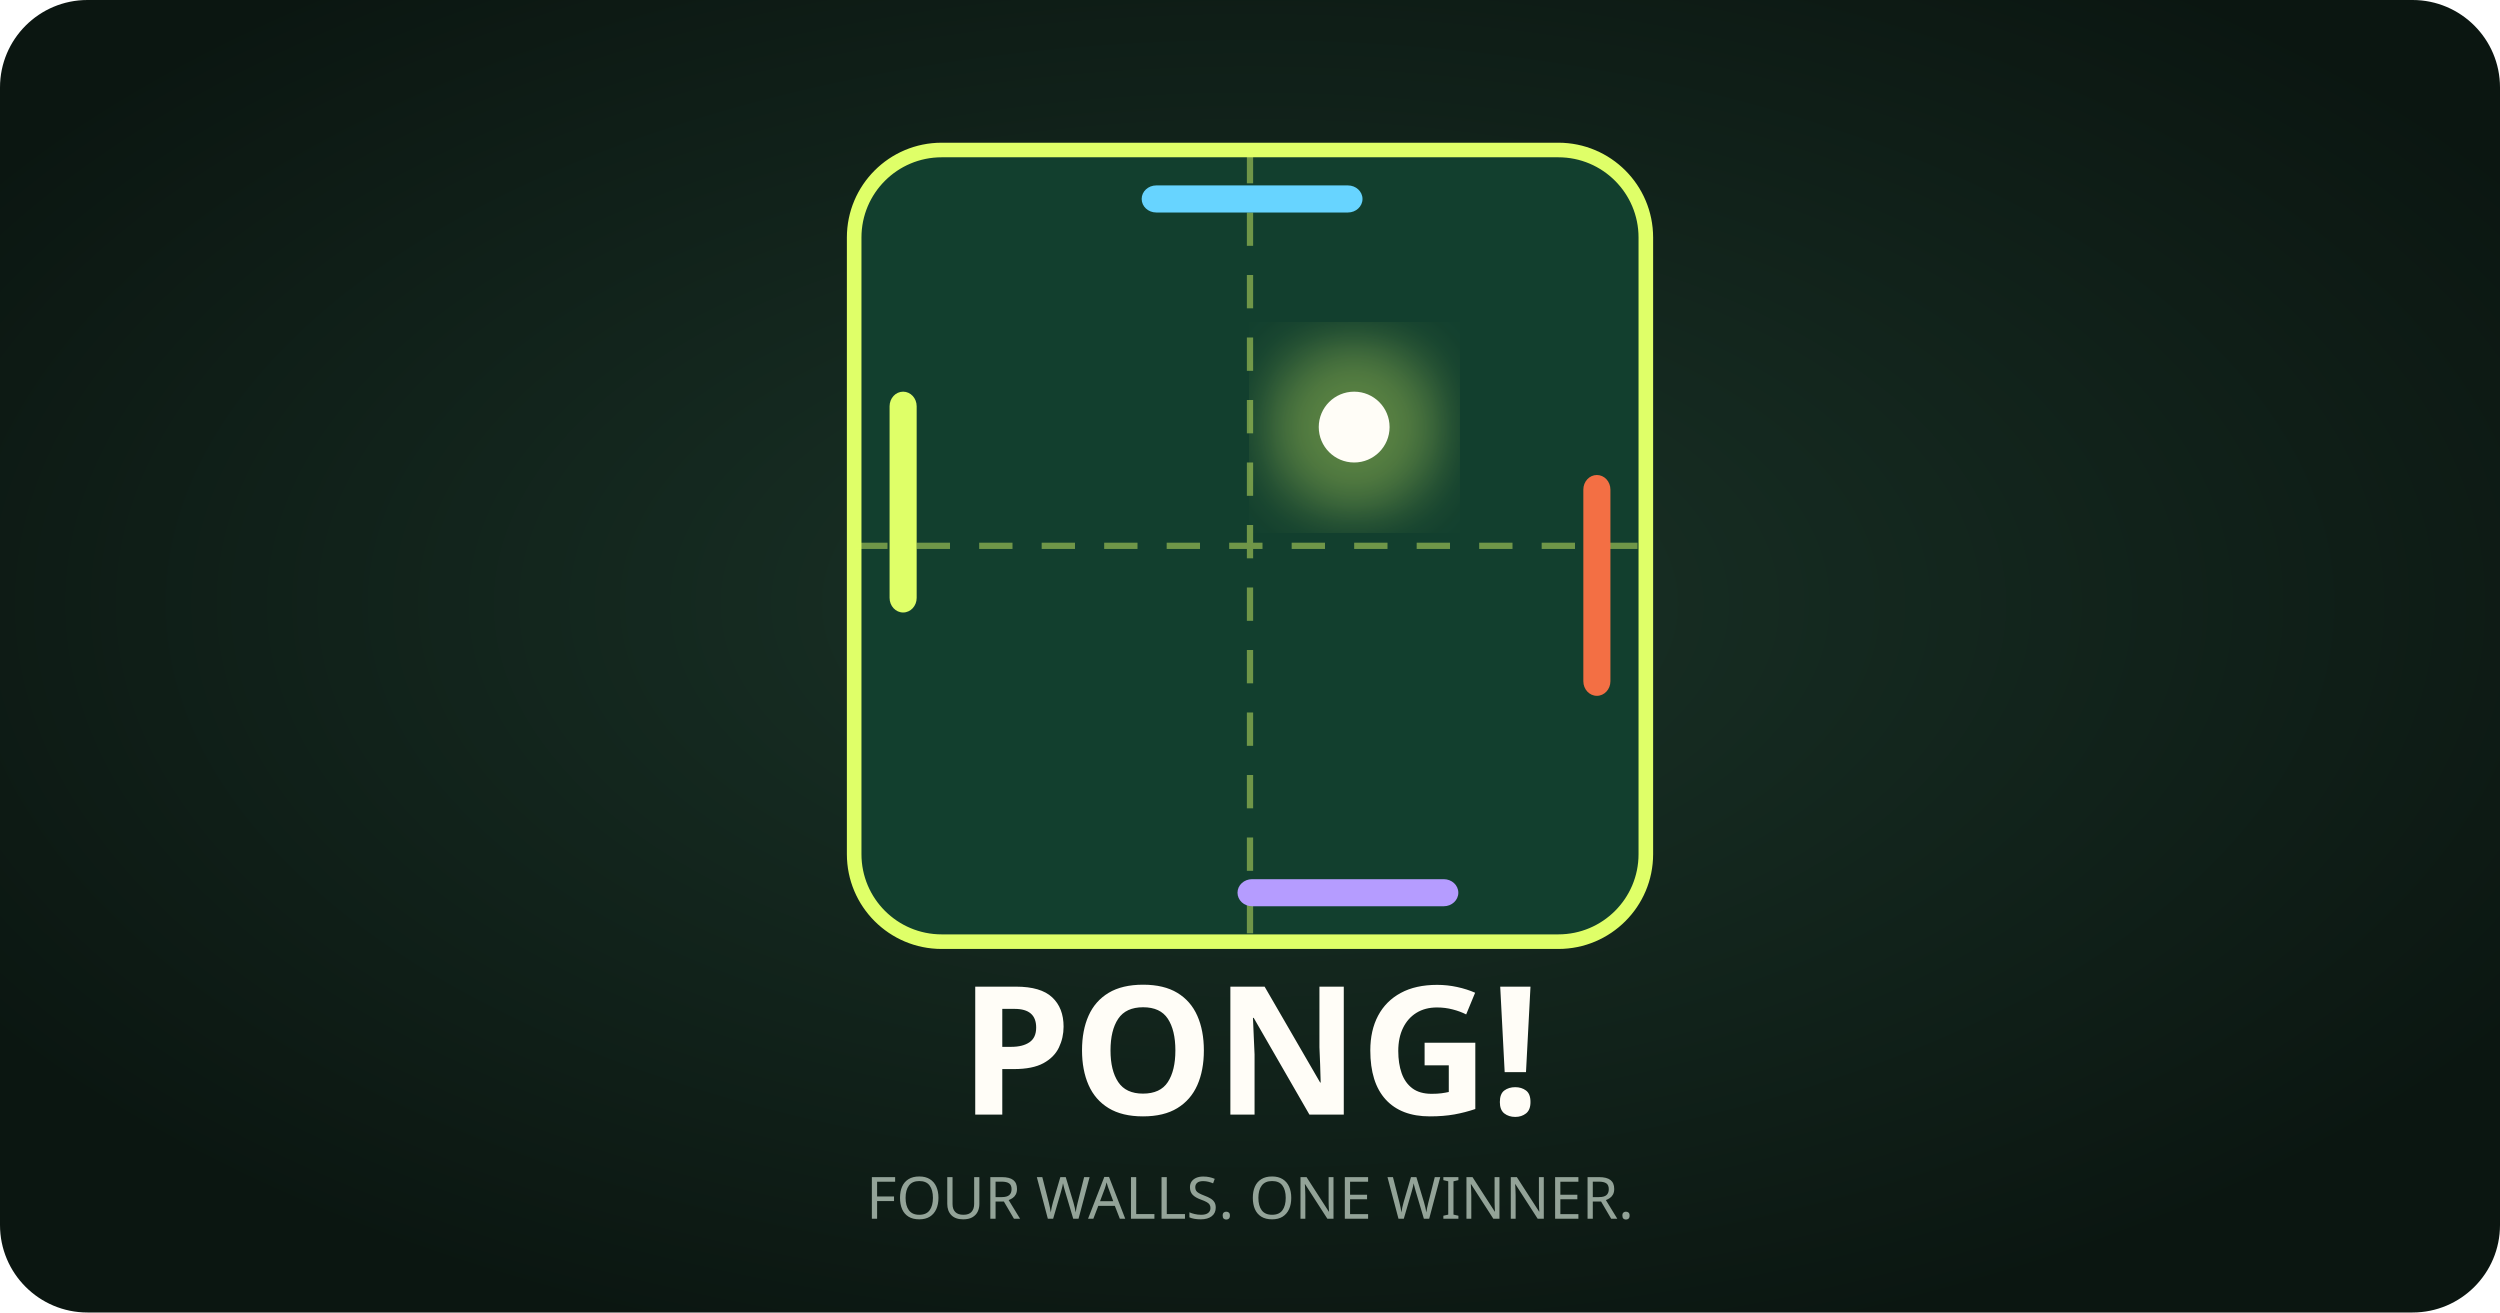
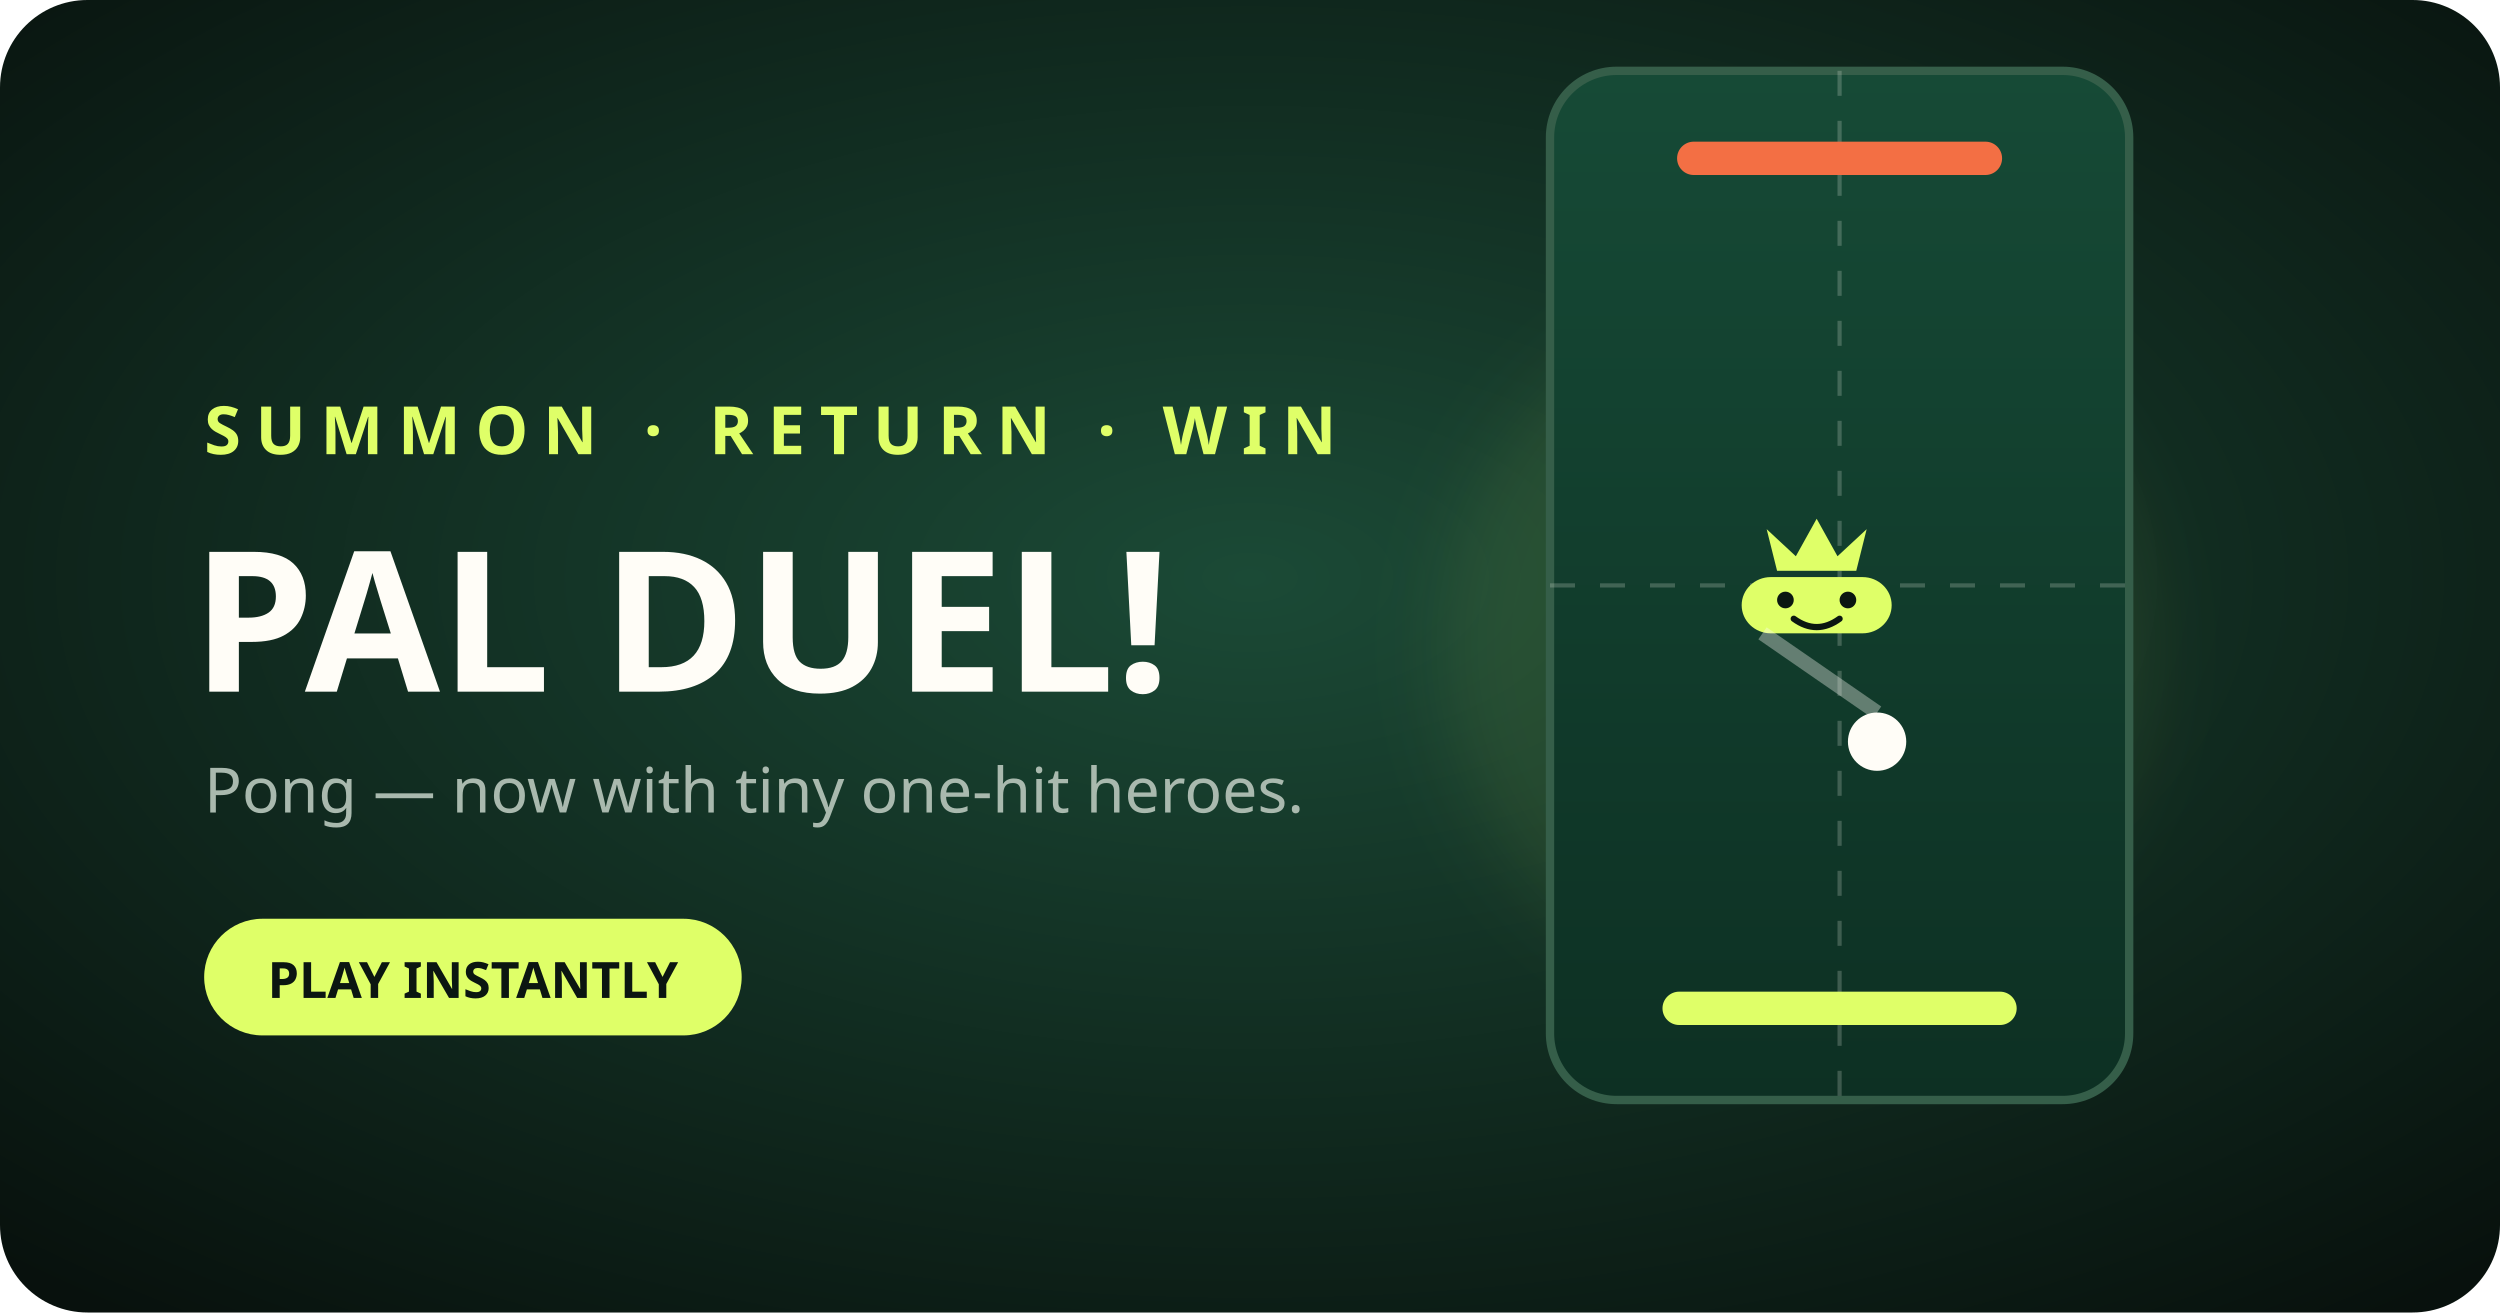
<svg xmlns="http://www.w3.org/2000/svg" viewBox="0 0 1200 630">
  <defs>
-     <radialGradient id="g" cx="50%" cy="46%" r="60%">
-       <stop offset="0" stop-color="#1a3428" />
-       <stop offset="1" stop-color="#0b1611" />
+     <radialGradient id="bg" cx="50%" cy="44%" r="72%">
+       <stop stop-color="#1b4a36" />
+       <stop offset="1" stop-color="#08110d" />
    </radialGradient>
+     <linearGradient id="court" x2="0" y2="1">
+       <stop stop-color="#164a36" />
+       <stop offset="1" stop-color="#0d3023" />
+     </linearGradient>
    <filter id="glow">
-       <feGaussianBlur stdDeviation="14" />
+       <feGaussianBlur stdDeviation="18" />
    </filter>
  </defs>
-   <rect width="1200" height="630" rx="42" fill="url(#g)" />
-   <rect x="410" y="72" width="380" height="380" rx="42" fill="#123f2e" stroke="#dfff68" stroke-width="7" />
-   <path d="M600 72v380M410 262h380" stroke="#dfff68" stroke-width="3" stroke-dasharray="16 14" opacity=".45" />
-   <circle cx="650" cy="205" r="42" fill="#dfff68" opacity=".35" filter="url(#glow)" />
-   <circle cx="650" cy="205" r="17" fill="#fffdf7" />
-   <rect x="427" y="188" width="13" height="106" rx="7" fill="#dfff68" />
-   <rect x="760" y="228" width="13" height="106" rx="7" fill="#f36f44" />
-   <rect x="548" y="89" width="106" height="13" rx="7" fill="#67d4ff" />
-   <rect x="594" y="422" width="106" height="13" rx="7" fill="#b59cff" />
-   <text x="600" y="535" text-anchor="middle" fill="#fffdf7" font-family="Manrope, sans-serif" font-size="86" font-weight="800">PONG!</text>
-   <text x="600" y="585" text-anchor="middle" fill="#93a398" font-family="DM Sans, sans-serif" font-size="28">FOUR WALLS. ONE WINNER.</text>
+   <rect width="1200" height="630" rx="42" fill="url(#bg)" />
+   <circle cx="862" cy="310" r="170" fill="#dfff68" opacity=".08" filter="url(#glow)" />
+   <rect x="744" y="34" width="278" height="494" rx="32" fill="url(#court)" stroke="#355e49" stroke-width="4" />
+   <path d="M744 281h278M883 34v494" stroke="#fffdf7" stroke-width="2" stroke-dasharray="12 12" opacity=".2" />
+   <rect x="798" y="476" width="170" height="16" rx="8" fill="#dfff68" />
+   <rect x="805" y="68" width="156" height="16" rx="8" fill="#f36f44" />
+   <path d="m848 254 14 13 10-18 10 18 14-13-5 20h-38z" fill="#dfff68" />
+   <rect x="836" y="277" width="72" height="27" rx="14" fill="#dfff68" />
+   <circle cx="857" cy="288" r="4" fill="#0b1611" />
+   <circle cx="887" cy="288" r="4" fill="#0b1611" />
+   <path d="M861 297q11 8 22 0" fill="none" stroke="#0b1611" stroke-width="3" stroke-linecap="round" />
+   <circle cx="901" cy="356" r="14" fill="#fffdf7" />
+   <path d="M901 342 846 304" stroke="#fffdf7" stroke-width="7" opacity=".35" />
+   <text x="98" y="218" fill="#dfff68" font-family="Manrope, sans-serif" font-size="32" font-weight="800" letter-spacing="7">SUMMON · RETURN · WIN</text>
+   <text x="92" y="332" fill="#fffdf7" font-family="Manrope, sans-serif" font-size="94" font-weight="900">PAL DUEL!</text>
+   <text x="98" y="390" fill="#a9b9ae" font-family="DM Sans, sans-serif" font-size="30">Pong — now with tiny one-hit heroes.</text>
+   <rect x="98" y="441" width="258" height="56" rx="28" fill="#dfff68" />
+   <text x="227" y="479" text-anchor="middle" fill="#0b1611" font-family="Manrope, sans-serif" font-size="24" font-weight="900">PLAY INSTANTLY</text>
</svg>
